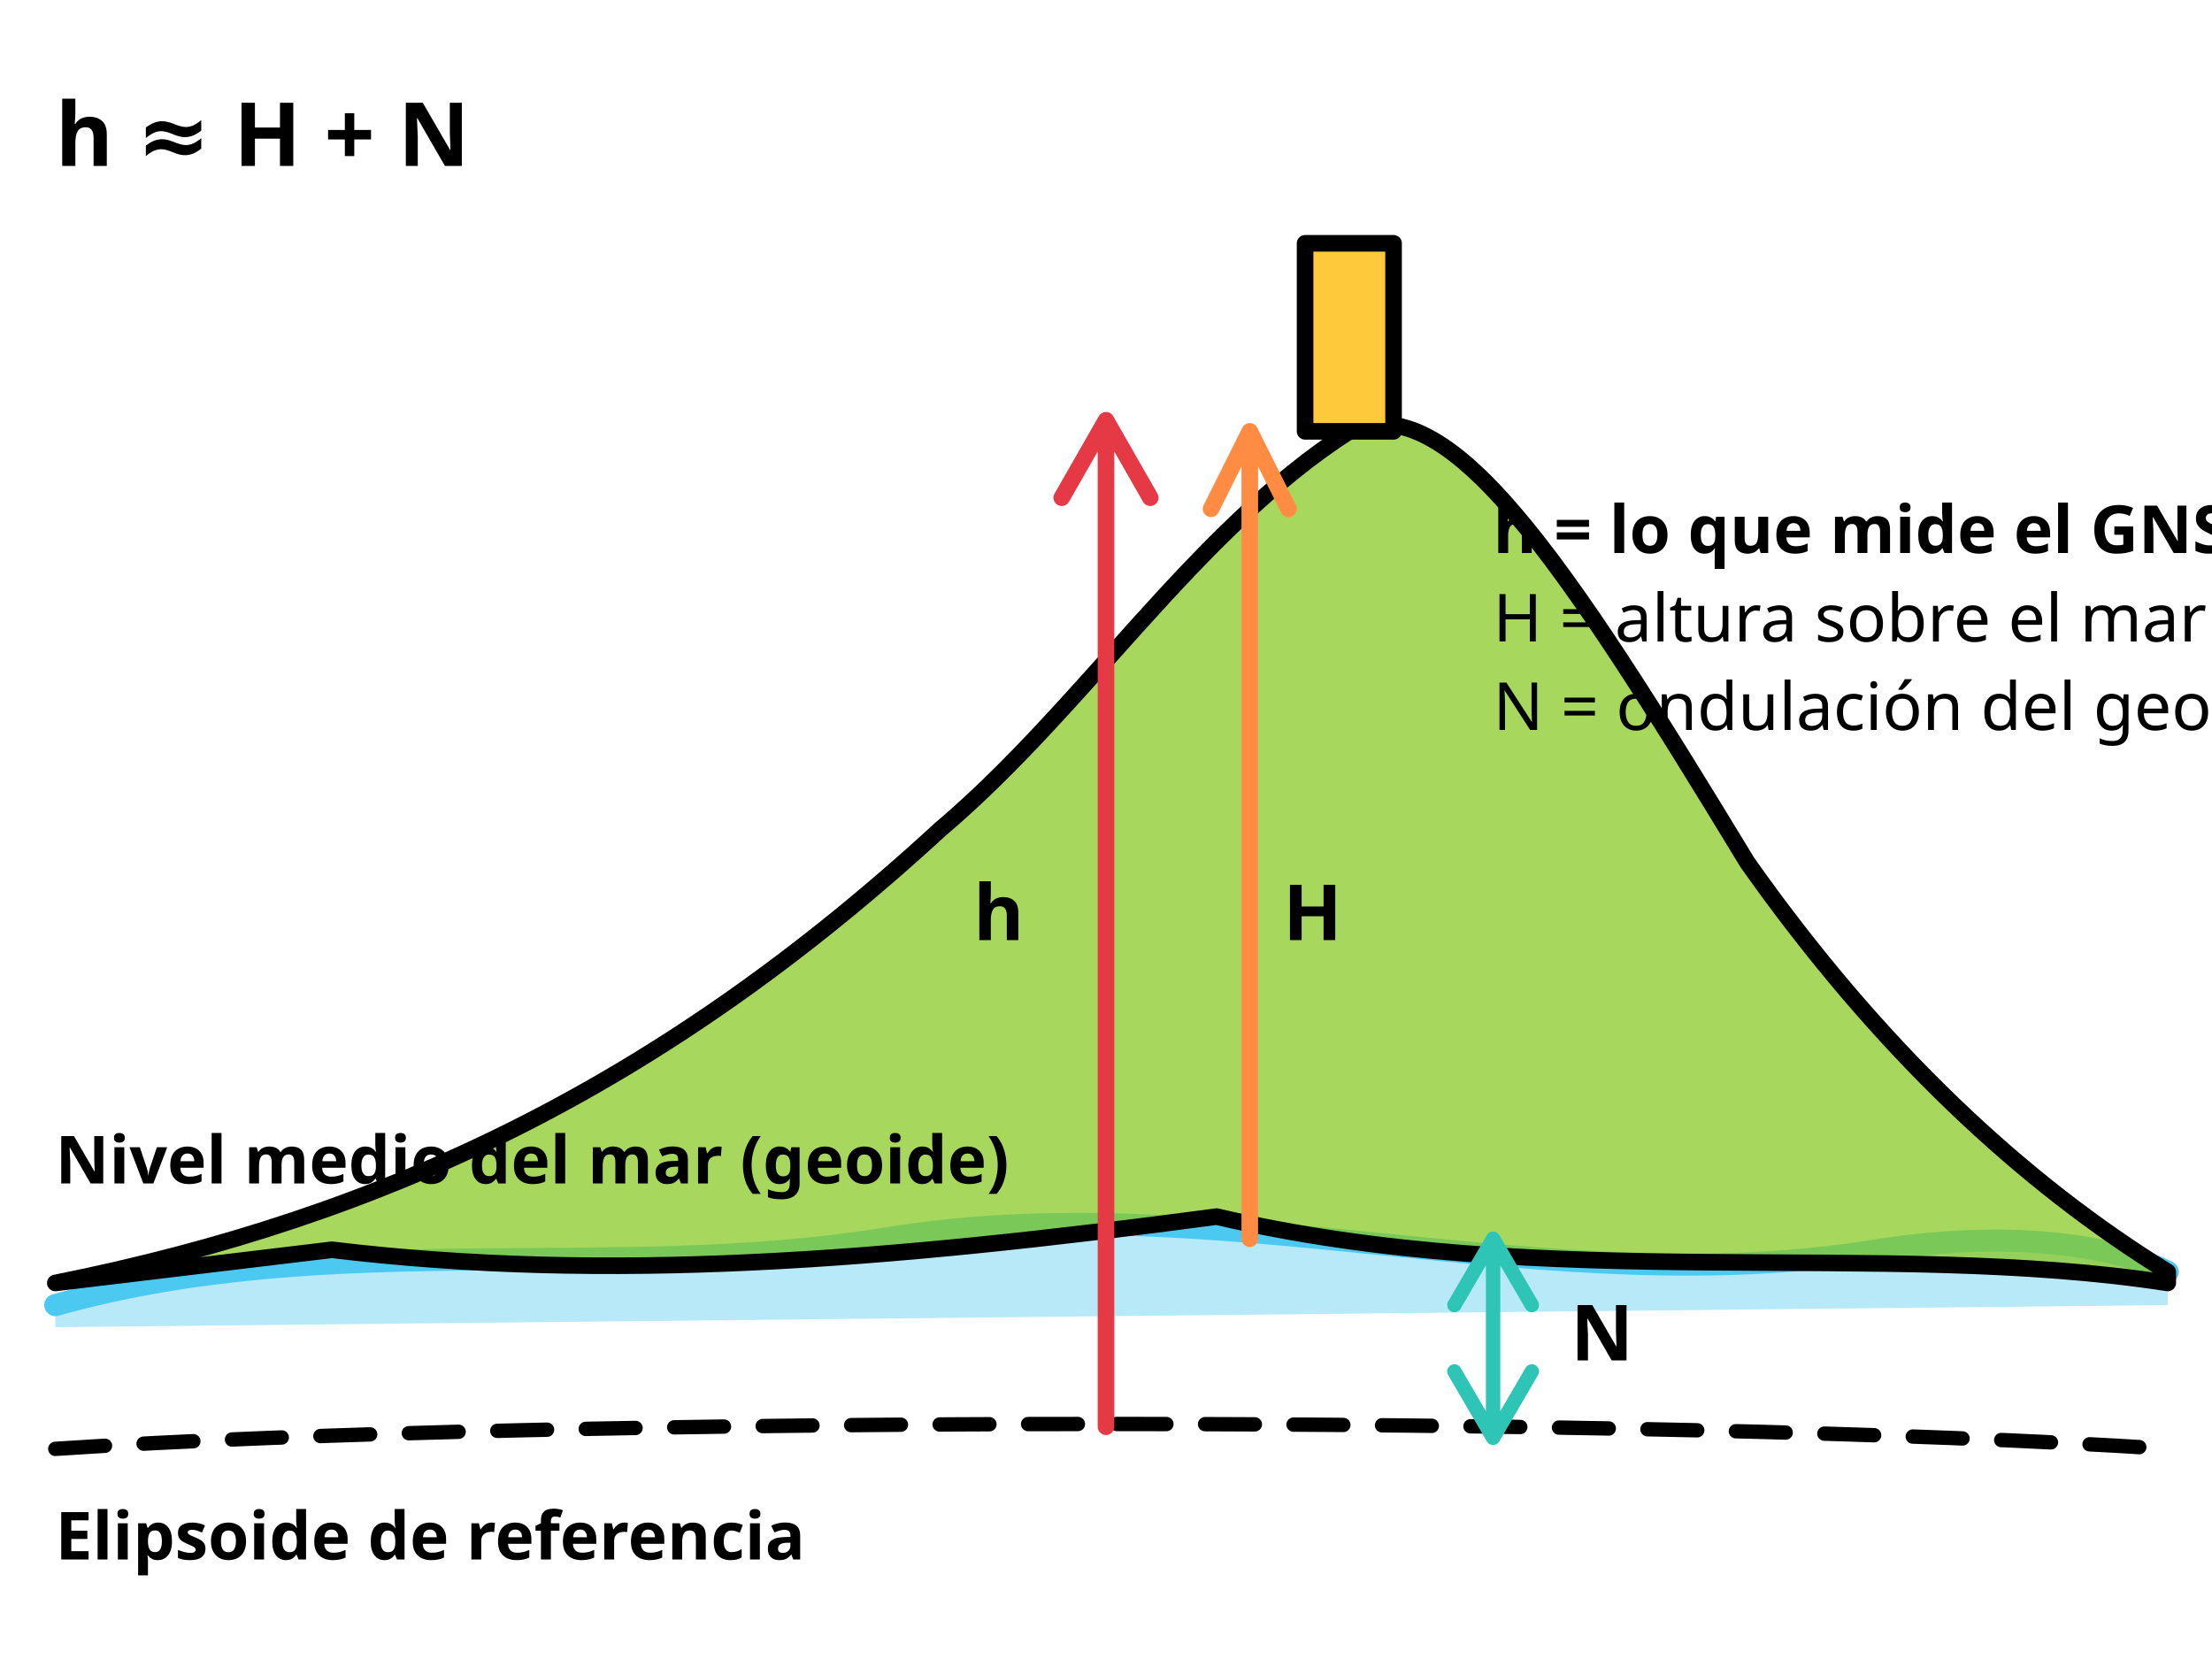
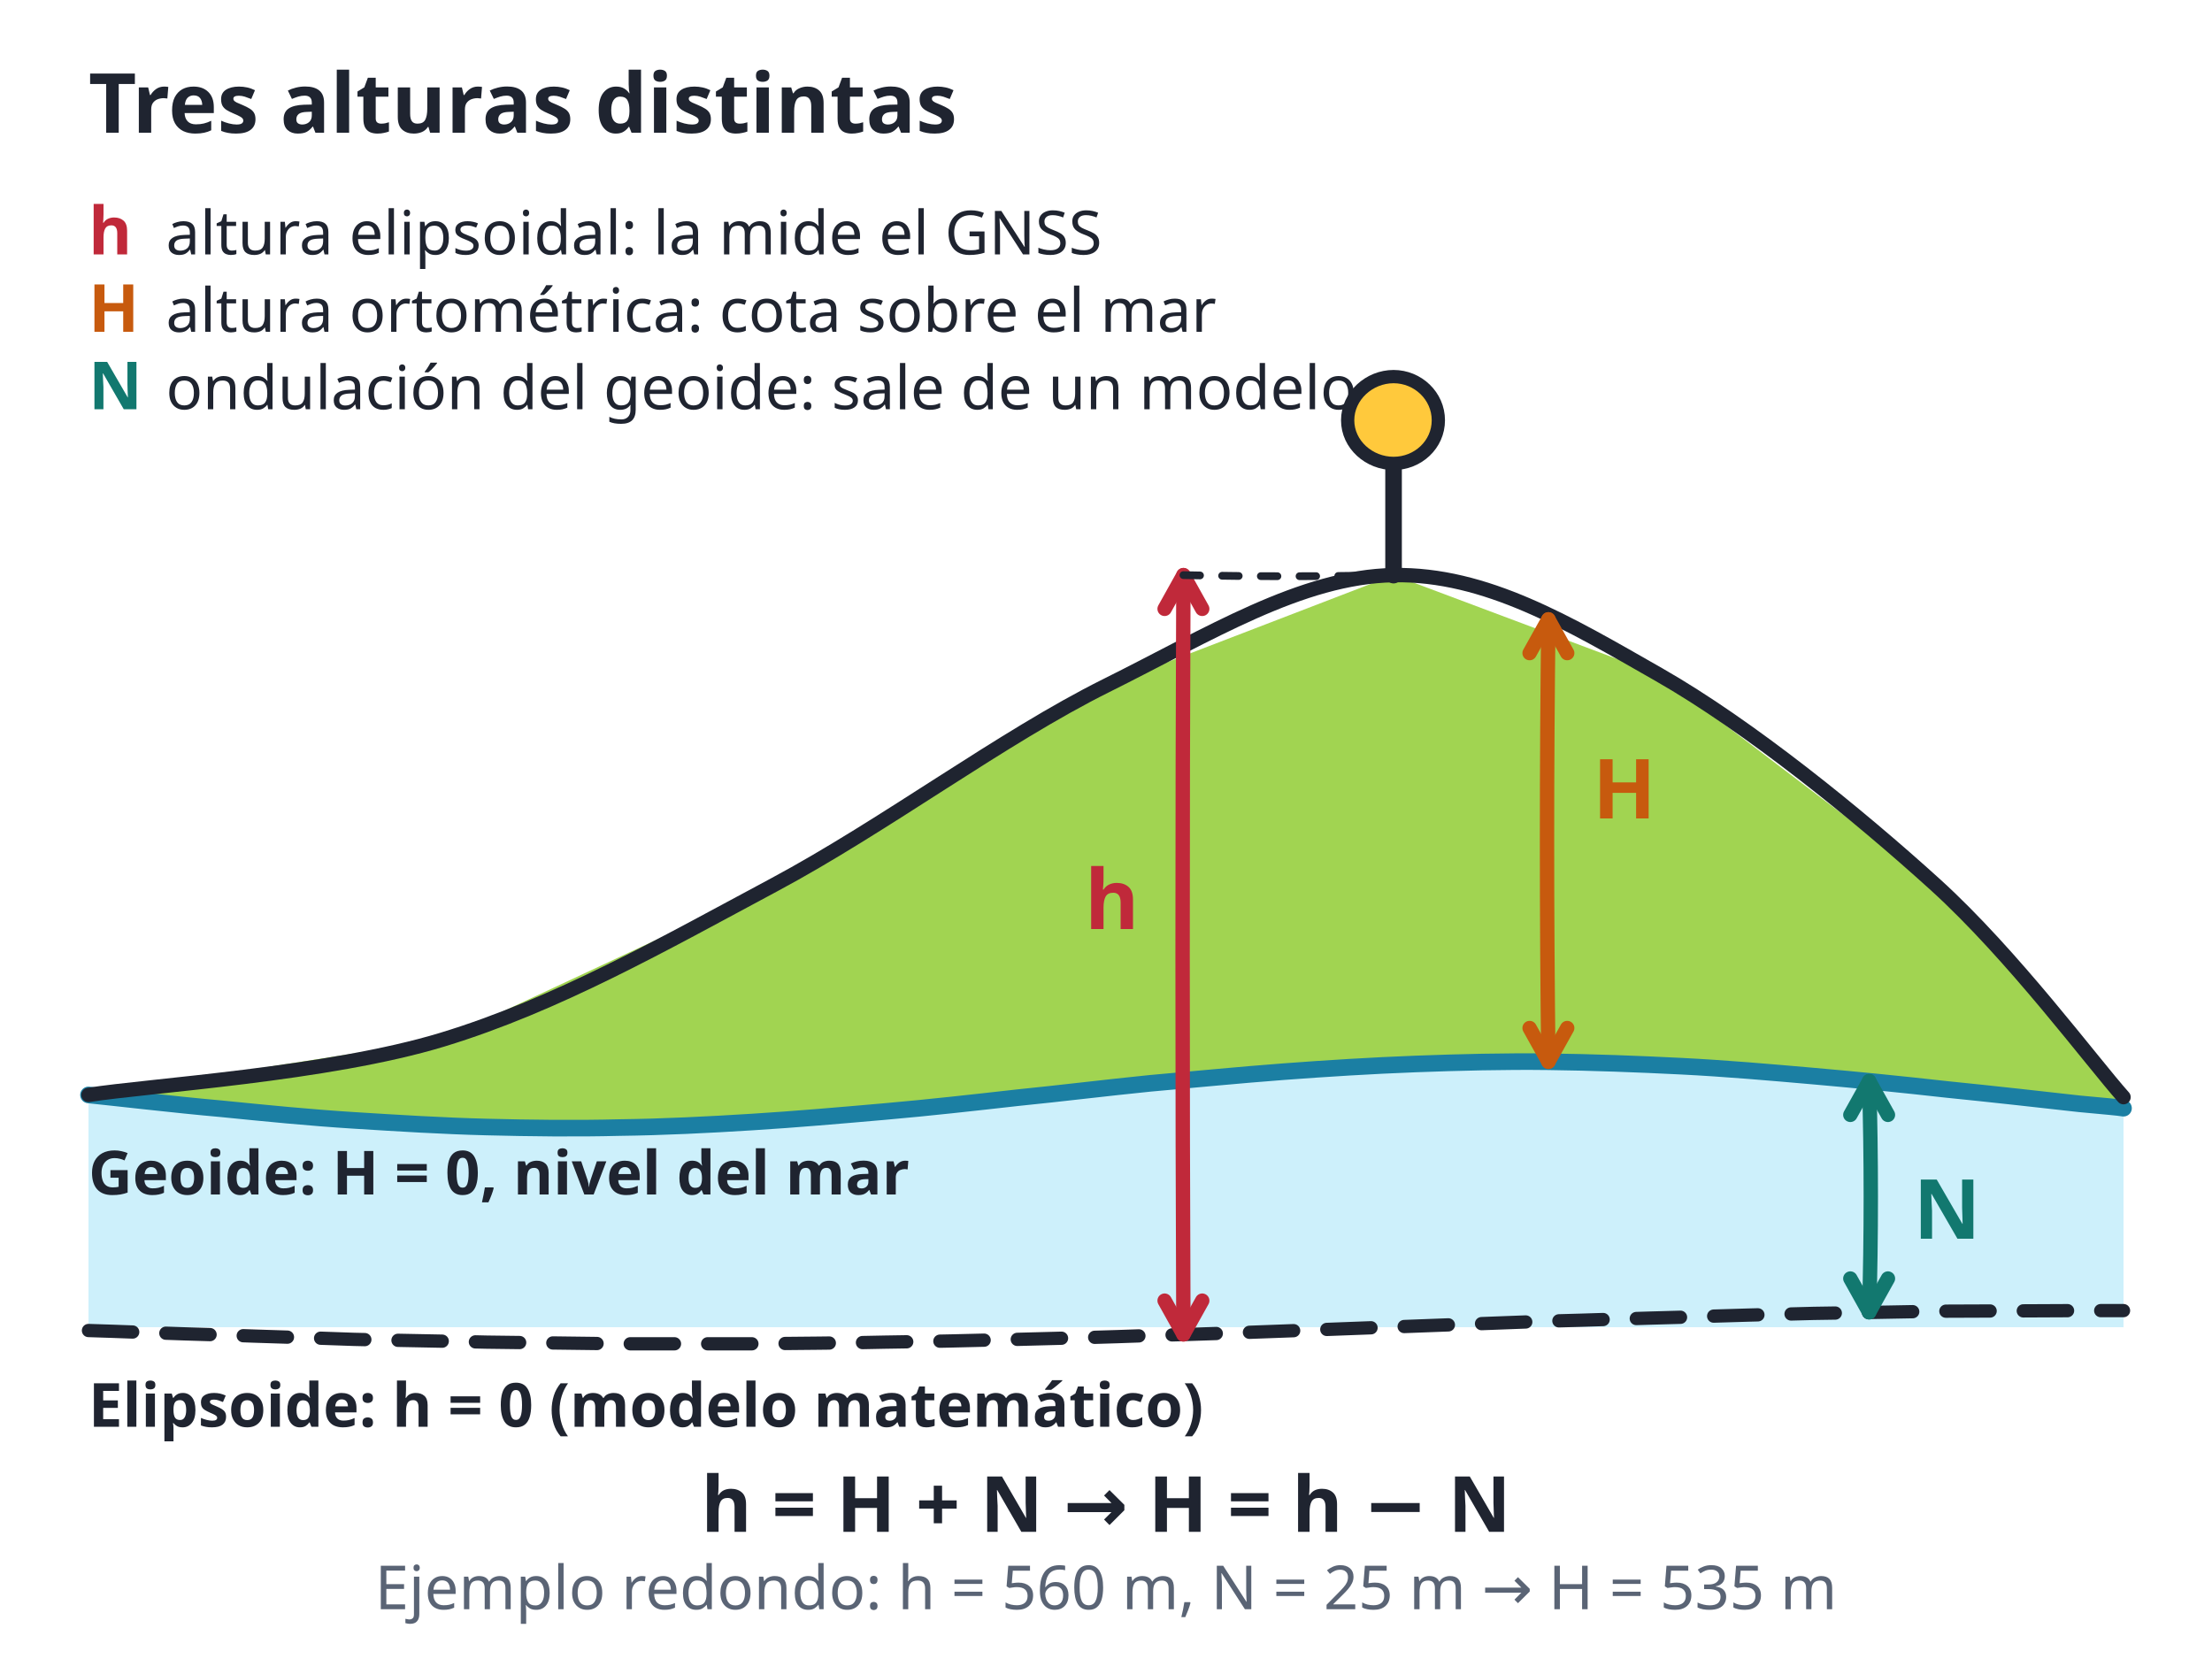
- <svg xmlns="http://www.w3.org/2000/svg" viewBox="0 0 400 300" role="img" aria-labelledby="t">
-   <g fill="none" stroke="currentColor" stroke-width="3" stroke-linecap="round" stroke-linejoin="round">
-     <path d="M10 236C60 222 110 232 160 224C220 214 280 236 340 226C366 222 384 226 392 230L392 236L10 240Z" fill="#4CC9F0" fill-opacity=".4" stroke="none" />
-     <path d="M10 236C60 222 110 232 160 224C220 214 280 236 340 226C366 222 384 226 392 230" stroke="#4CC9F0" stroke-width="4" />
-     <path d="M10 262C100 256 300 256 392 262" stroke-dasharray="9 7" stroke-width="2.6" />
-     <path d="M10 232C70 220 120 196 170 150C196 128 216 96 244 78C262 70 282 100 316 156C340 190 366 214 392 230L392 232C340 224 280 234 220 220C160 228 110 232 60 226Z" fill="#8AC926" fill-opacity=".75" />
-     <path d="M236 44L252 44L252 78L236 78Z" fill="#FFC93C" />
-     <path d="M200 78L200 258M192 90L200 76L208 90" stroke="#E63946" />
-     <path d="M226 80L226 224M219 92L226 78L233 92" stroke="#FF8C42" />
-     <path d="M270 226L270 258M263 236L270 224L277 236M263 248L270 260L277 248" stroke="#2EC4B6" stroke-width="2.6" />
+ <svg xmlns="http://www.w3.org/2000/svg" viewBox="0 0 400 300" role="img" aria-labelledby="t d">
+   <g stroke-linecap="round" stroke-linejoin="round">
+     <path d="M16 198L40 200.5L64 202.6L88 203.8L112 203.9L136 202.9L160 201L184 198.5L208 195.9L232 193.8L256 192.4L280 192L304 192.8L328 194.6L352 197L376 199.6L384 200.4L384 240L16 240Z" fill="#4CC9F0" fill-opacity="0.28" />
+     <path d="M16 198L80 188L140 160L200 124L252 104L300 122L350 160L384 198.4L384 200.4L376 199.6L352 197L328 194.6L304 192.8L280 192L256 192.4L232 193.8L208 195.9L184 198.5L160 201L136 202.9L112 203.9L88 203.8L64 202.6L40 200.5L16 198Z" fill="#8AC926" fill-opacity="0.8" />
+     <path d="M16 198C20 198.4 32 199.8 40 200.5C48 201.3 56 202.1 64 202.6C72 203.1 80 203.6 88 203.8C96 204 104 204.1 112 203.9C120 203.8 128 203.4 136 202.9C144 202.4 152 201.7 160 201C168 200.3 176 199.4 184 198.5C192 197.7 200 196.7 208 195.9C216 195.2 224 194.4 232 193.8C240 193.2 248 192.7 256 192.4C264 192.1 272 191.9 280 192C288 192.1 296 192.4 304 192.8C312 193.2 320 193.9 328 194.6C336 195.3 344 196.1 352 197C360 197.8 370.7 199 376 199.6C381.3 200.1 382.7 200.2 384 200.4" fill="none" stroke="#1B7FA3" stroke-width="3" />
+     <path d="M16 240.6C20 240.7 32 241.2 40 241.4C48 241.7 56 241.9 64 242.2C72 242.4 80 242.5 88 242.7C96 242.8 104 242.9 112 243C120 243 128 243 136 243C144 242.9 152 242.9 160 242.7C168 242.6 176 242.4 184 242.2C192 242 200 241.8 208 241.5C216 241.3 224 241 232 240.7C240 240.4 248 240.1 256 239.8C264 239.5 272 239.2 280 238.9C288 238.7 296 238.4 304 238.2C312 237.9 320 237.7 328 237.5C336 237.4 344 237.2 352 237.1C360 237.1 370.7 237 376 237C381.3 237 382.7 237 384 237" fill="none" stroke="#1F2430" stroke-width="2.4" stroke-dasharray="8 6" />
+     <path d="M16 198C26.7 196.3 59.3 194.3 80 188C100.7 181.7 120 170.7 140 160C160 149.3 181.3 133.3 200 124C218.7 114.7 235.3 104.3 252 104C268.7 103.7 283.7 112.7 300 122C316.3 131.3 336 147.3 350 160C364 172.7 378.3 192 384 198.4" fill="none" stroke="#1F2430" stroke-width="2.6" />
+     <path d="M252 104Q252 93 252 82" fill="none" stroke="#1F2430" stroke-width="3" />
+     <path d="M252 68.1C256.4 68.1 260.1 71.6 260.1 76C260.1 80.4 256.4 83.8 252 83.8C247.6 83.8 243.7 80.4 243.7 76C243.7 71.6 247.6 68.1 252 68.1Z" fill="#FFC93C" stroke="#1F2430" stroke-width="2.4" />
+     <path d="M214 241.3Q213.7 172.7 214 104" fill="none" stroke="#C0293A" stroke-width="2.6" />
+     <path d="M217.4 110.1L214 104L210.6 110.1" fill="none" stroke="#C0293A" stroke-width="2.6" />
+     <path d="M210.6 235.2L214 241.3L217.4 235.2" fill="none" stroke="#C0293A" stroke-width="2.6" />
+     <path d="M280 192Q279.5 152 280 112" fill="none" stroke="#C75A0E" stroke-width="2.6" />
+     <path d="M283.4 118.1L280 112L276.6 118.1" fill="none" stroke="#C75A0E" stroke-width="2.6" />
+     <path d="M276.6 185.9L280 192L283.4 185.9" fill="none" stroke="#C75A0E" stroke-width="2.6" />
+     <path d="M338 237.3Q338.6 216.4 338 195.5" fill="none" stroke="#12786F" stroke-width="2.6" />
+     <path d="M341.4 201.6L338 195.5L334.6 201.6" fill="none" stroke="#12786F" stroke-width="2.6" />
+     <path d="M334.6 231.2L338 237.3L341.4 231.2" fill="none" stroke="#12786F" stroke-width="2.6" />
+     <path d="M214 104Q233 104.4 252 104" fill="none" stroke="#1F2430" stroke-width="1.4" stroke-dasharray="3 4" />
  </g>
-   <g fill="currentColor" stroke="none" font-family="Archivo, system-ui, sans-serif" font-size="12" font-weight="600">
-     <text x="10" y="214">Nivel medio del mar (geoide)</text>
-     <text x="10" y="282">Elipsoide de referencia</text>
-     <text x="176" y="170" font-size="14">h</text>
-     <text x="232" y="170" font-size="14">H</text>
-     <text x="284" y="246" font-size="14">N</text>
-     <text x="270" y="100">h = lo que mide el GNSS</text>
-     <text x="270" y="116" font-weight="400">H = altura sobre el mar</text>
-     <text x="270" y="132" font-weight="400">N = ondulación del geoide</text>
-     <text x="10" y="30" font-size="16">h ≈ H + N</text>
+   <g stroke="none" fill="#1F2430" font-family="Archivo, 'Segoe UI', system-ui, sans-serif">
+     <text x="16" y="24" font-size="15" font-weight="700">Tres alturas distintas</text>
+     <text x="16" y="46" font-size="12" font-weight="800" fill="#C0293A">h</text>
+     <text x="30" y="46" font-size="11">altura elipsoidal: la mide el GNSS</text>
+     <text x="16" y="60" font-size="12" font-weight="800" fill="#C75A0E">H</text>
+     <text x="30" y="60" font-size="11">altura ortométrica: cota sobre el mar</text>
+     <text x="16" y="74" font-size="12" font-weight="800" fill="#12786F">N</text>
+     <text x="30" y="74" font-size="11">ondulación del geoide: sale de un modelo</text>
+     <text x="206" y="168" font-size="15" font-weight="800" text-anchor="end" fill="#C0293A">h</text>
+     <text x="288" y="148" font-size="15" font-weight="800" fill="#C75A0E">H</text>
+     <text x="346" y="224" font-size="15" font-weight="800" fill="#12786F">N</text>
+     <text x="16" y="216" font-size="11" font-weight="600">Geoide: H = 0, nivel del mar</text>
+     <text x="16" y="258" font-size="11" font-weight="600">Elipsoide: h = 0 (modelo matemático)</text>
+     <text x="200" y="277" font-size="14" font-weight="700" text-anchor="middle">h = H + N      →      H = h − N</text>
+     <text x="200" y="291" font-size="11" text-anchor="middle" fill="#5A6475">Ejemplo redondo: h = 560 m, N = 25 m → H = 535 m</text>
  </g>
</svg>
